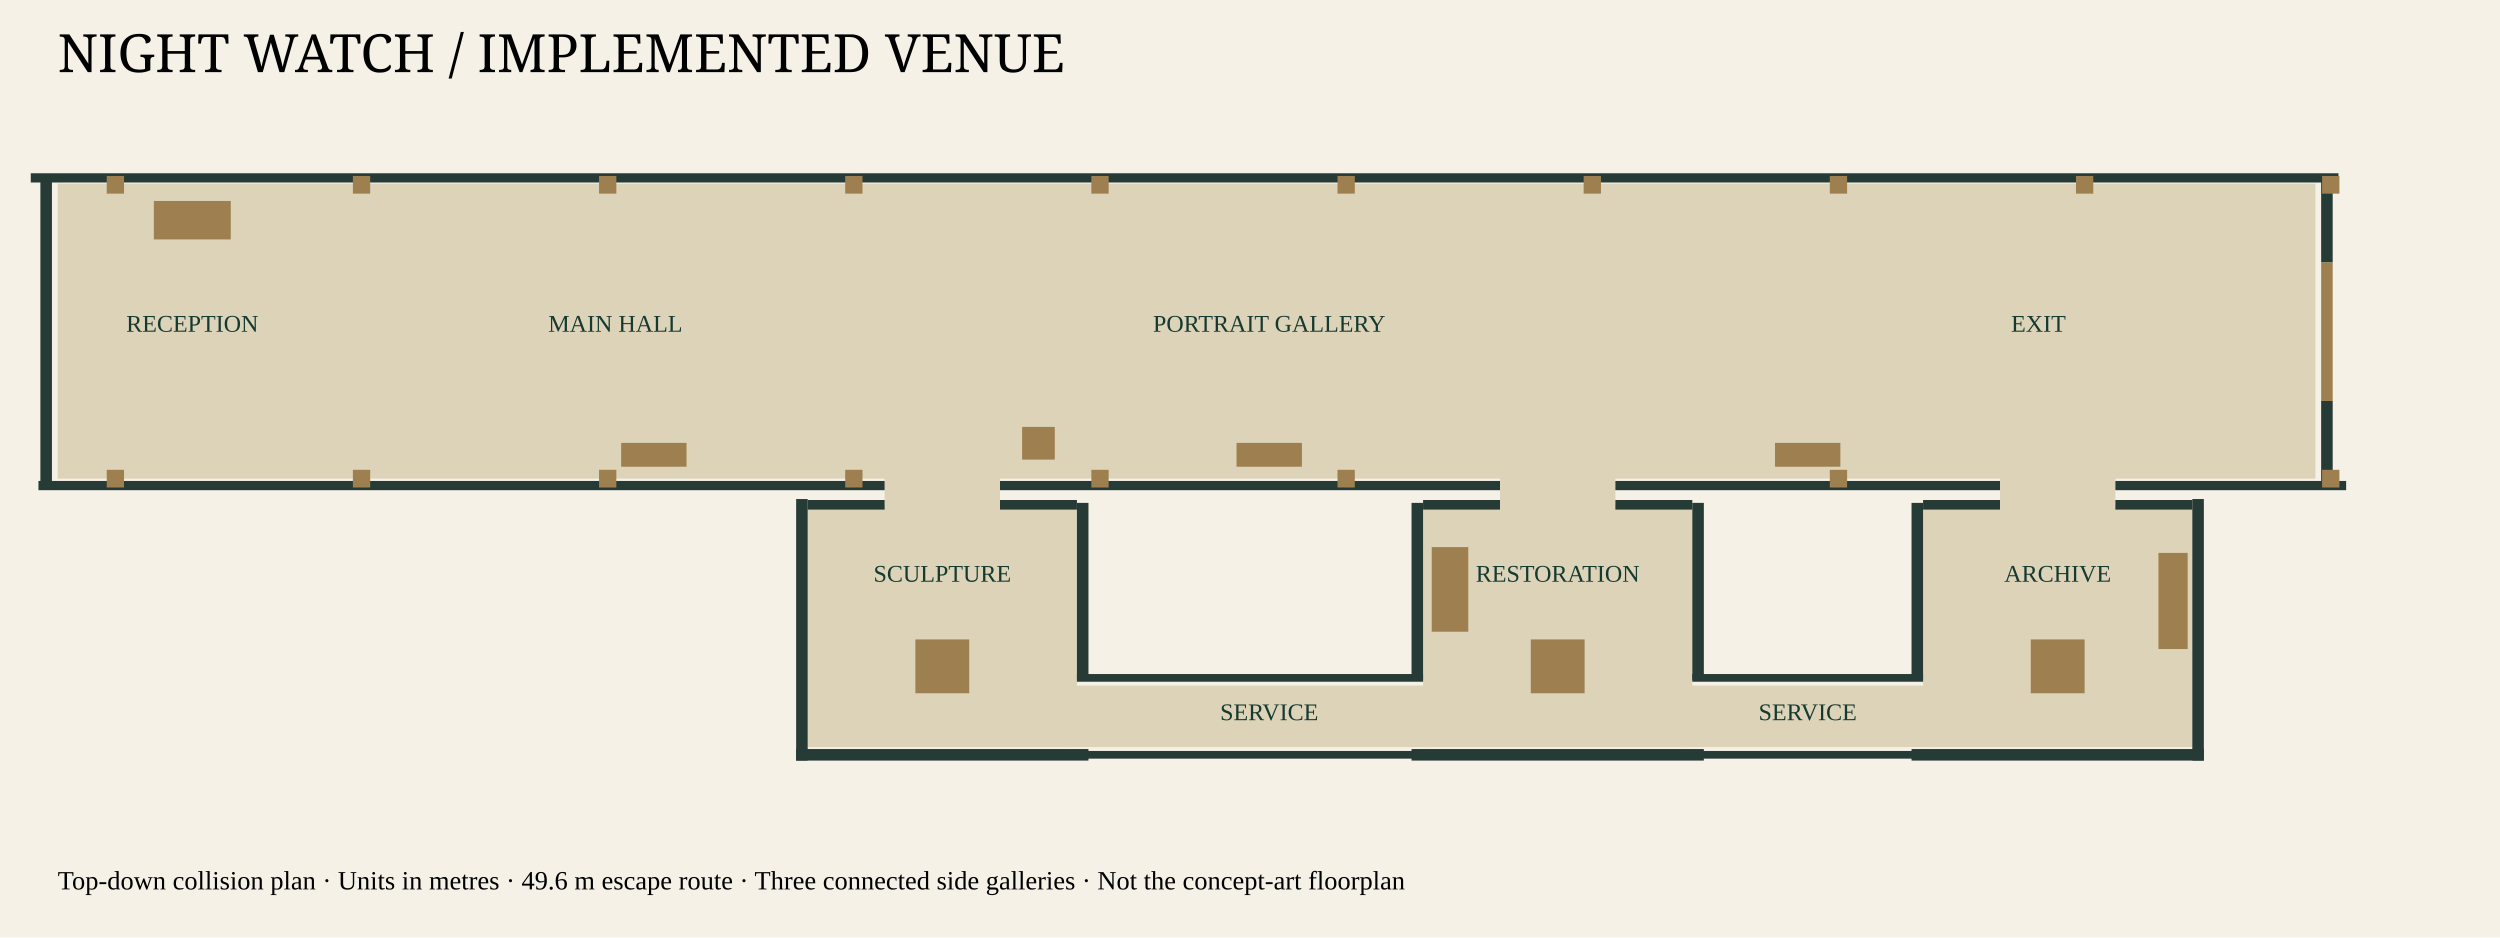
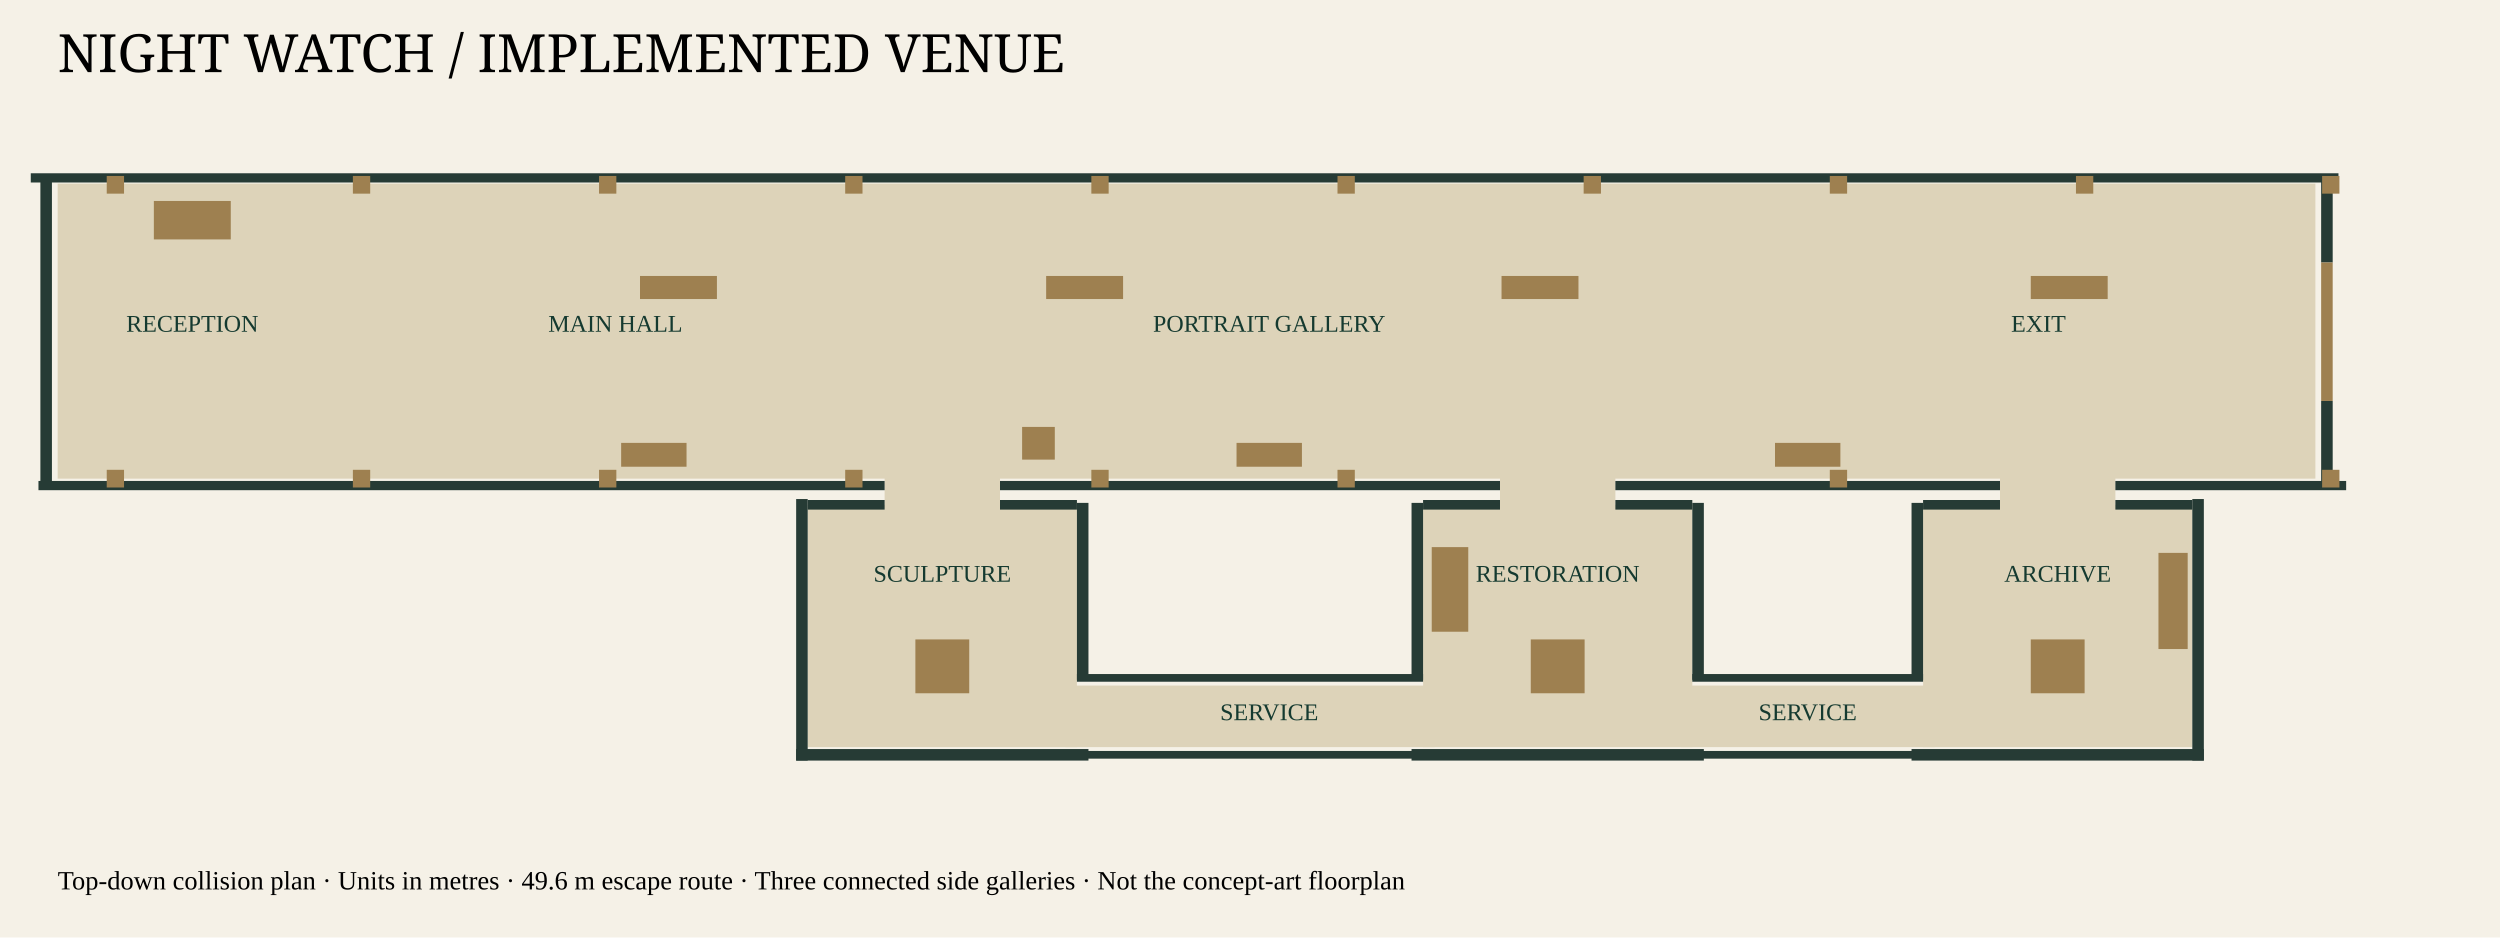
<svg xmlns="http://www.w3.org/2000/svg" width="1040" height="390" viewBox="0 -50 1040 390">
  <rect x="0" y="-50" width="1040" height="390" fill="#f5f1e7" />
  <text x="24" y="-20" font-size="22" font-family="Georgia">NIGHT WATCH / IMPLEMENTED VENUE</text>
  <g>
    <rect x="24" y="26.4" width="939.2" height="122.72" fill="#ddd3b9" />
    <rect x="368" y="144" width="48" height="19.2" fill="#ddd3b9" />
    <rect x="336" y="160" width="112" height="100.8" fill="#ddd3b9" />
    <rect x="624" y="144" width="48" height="19.2" fill="#ddd3b9" />
    <rect x="592" y="160" width="112" height="100.8" fill="#ddd3b9" />
    <rect x="832" y="144" width="48" height="19.2" fill="#ddd3b9" />
    <rect x="800" y="160" width="112" height="100.8" fill="#ddd3b9" />
    <rect x="443.2" y="235.2" width="153.6" height="25.6" fill="#ddd3b9" />
    <rect x="699.2" y="235.2" width="105.6" height="25.6" fill="#ddd3b9" />
    <rect x="12.8" y="22.08" width="960" height="3.84" fill="#263b35" />
    <rect x="16.8" y="24" width="4.8" height="128" fill="#263b35" />
    <rect x="965.6" y="24" width="4.8" height="35.2" fill="#263b35" />
    <rect x="965.6" y="116.8" width="4.8" height="35.2" fill="#263b35" />
    <rect x="965.6" y="59.2" width="4.8" height="57.6" fill="#9e8050" />
    <rect x="16" y="150.08" width="352" height="3.84" fill="#263b35" />
    <rect x="416" y="150.08" width="208" height="3.84" fill="#263b35" />
    <rect x="672" y="150.08" width="160" height="3.84" fill="#263b35" />
    <rect x="880" y="150.08" width="96" height="3.84" fill="#263b35" />
    <rect x="331.2" y="157.6" width="4.8" height="108.8" fill="#263b35" />
    <rect x="448" y="159.2" width="4.8" height="73.6" fill="#263b35" />
    <rect x="331.2" y="261.6" width="121.6" height="4.8" fill="#263b35" />
    <rect x="336" y="158" width="32" height="4" fill="#263b35" />
    <rect x="416" y="158" width="32" height="4" fill="#263b35" />
    <rect x="380.8" y="216" width="22.4" height="22.4" fill="#9e8050" />
    <rect x="587.2" y="159.2" width="4.8" height="73.6" fill="#263b35" />
    <rect x="704" y="159.2" width="4.8" height="73.6" fill="#263b35" />
    <rect x="587.2" y="261.6" width="121.6" height="4.8" fill="#263b35" />
    <rect x="592" y="158" width="32" height="4" fill="#263b35" />
    <rect x="672" y="158" width="32" height="4" fill="#263b35" />
    <rect x="636.8" y="216" width="22.4" height="22.4" fill="#9e8050" />
    <rect x="795.2" y="159.2" width="4.8" height="73.6" fill="#263b35" />
    <rect x="912" y="157.6" width="4.8" height="108.8" fill="#263b35" />
    <rect x="795.2" y="261.6" width="121.6" height="4.8" fill="#263b35" />
    <rect x="800" y="158" width="32" height="4" fill="#263b35" />
    <rect x="880" y="158" width="32" height="4" fill="#263b35" />
    <rect x="844.8" y="216" width="22.4" height="22.4" fill="#9e8050" />
    <rect x="44.4" y="23.2" width="7.2" height="7.36" fill="#9e8050" />
    <rect x="44.4" y="145.44" width="7.2" height="7.36" fill="#9e8050" />
    <rect x="146.8" y="23.2" width="7.2" height="7.36" fill="#9e8050" />
    <rect x="146.8" y="145.44" width="7.2" height="7.36" fill="#9e8050" />
    <rect x="249.2" y="23.2" width="7.2" height="7.36" fill="#9e8050" />
    <rect x="249.2" y="145.44" width="7.2" height="7.36" fill="#9e8050" />
    <rect x="351.6" y="23.2" width="7.2" height="7.36" fill="#9e8050" />
    <rect x="351.6" y="145.44" width="7.2" height="7.36" fill="#9e8050" />
    <rect x="454" y="23.2" width="7.2" height="7.36" fill="#9e8050" />
    <rect x="454" y="145.44" width="7.2" height="7.36" fill="#9e8050" />
    <rect x="556.4" y="23.2" width="7.2" height="7.36" fill="#9e8050" />
    <rect x="556.4" y="145.44" width="7.2" height="7.36" fill="#9e8050" />
    <rect x="658.8" y="23.2" width="7.2" height="7.36" fill="#9e8050" />
    <rect x="761.2" y="23.2" width="7.2" height="7.36" fill="#9e8050" />
    <rect x="761.2" y="145.44" width="7.2" height="7.36" fill="#9e8050" />
    <rect x="863.6" y="23.2" width="7.2" height="7.36" fill="#9e8050" />
    <rect x="966" y="23.2" width="7.2" height="7.36" fill="#9e8050" />
    <rect x="966" y="145.44" width="7.2" height="7.36" fill="#9e8050" />
    <rect x="258.4" y="134.24" width="27.2" height="9.92" fill="#9e8050" />
    <rect x="514.4" y="134.24" width="27.2" height="9.92" fill="#9e8050" />
    <rect x="738.4" y="134.24" width="27.2" height="9.92" fill="#9e8050" />
    <rect x="425.2" y="127.6" width="13.6" height="13.6" fill="#9e8050" />
    <rect x="64" y="33.6" width="32" height="16" fill="#9e8050" />
    <rect x="448" y="230.4" width="144" height="3.2" fill="#263b35" />
    <rect x="448" y="262.4" width="144" height="3.2" fill="#263b35" />
    <rect x="704" y="230.4" width="96" height="3.2" fill="#263b35" />
    <rect x="704" y="262.4" width="96" height="3.2" fill="#263b35" />
    <rect x="595.6" y="177.6" width="15.2" height="35.2" fill="#9e8050" />
    <rect x="897.92" y="180" width="12.16" height="40" fill="#9e8050" />
+     <rect x="266.24" y="64.8" width="32" height="9.6" fill="#9e8050" />
+     <rect x="435.2" y="64.8" width="32" height="9.6" fill="#9e8050" />
+     <rect x="624.64" y="64.8" width="32" height="9.6" fill="#9e8050" />
+     <rect x="844.8" y="64.8" width="32" height="9.6" fill="#9e8050" />
    <text x="80" y="88" font-size="10" text-anchor="middle" fill="#153a30">RECEPTION</text>
    <text x="256" y="88" font-size="10" text-anchor="middle" fill="#153a30">MAIN HALL</text>
    <text x="528" y="88" font-size="10" text-anchor="middle" fill="#153a30">PORTRAIT GALLERY</text>
    <text x="848" y="88" font-size="10" text-anchor="middle" fill="#153a30">EXIT</text>
    <text x="392" y="192" font-size="10" text-anchor="middle" fill="#153a30">SCULPTURE</text>
    <text x="648" y="192" font-size="10" text-anchor="middle" fill="#153a30">RESTORATION</text>
    <text x="856" y="192" font-size="10" text-anchor="middle" fill="#153a30">ARCHIVE</text>
    <text x="528" y="249.6" font-size="10" text-anchor="middle" fill="#153a30">SERVICE</text>
    <text x="752" y="249.6" font-size="10" text-anchor="middle" fill="#153a30">SERVICE</text>
  </g>
  <text x="24" y="320" font-size="11">Top-down collision plan · Units in metres · 49.6 m escape route · Three connected side galleries · Not the concept-art floorplan</text>
</svg>
